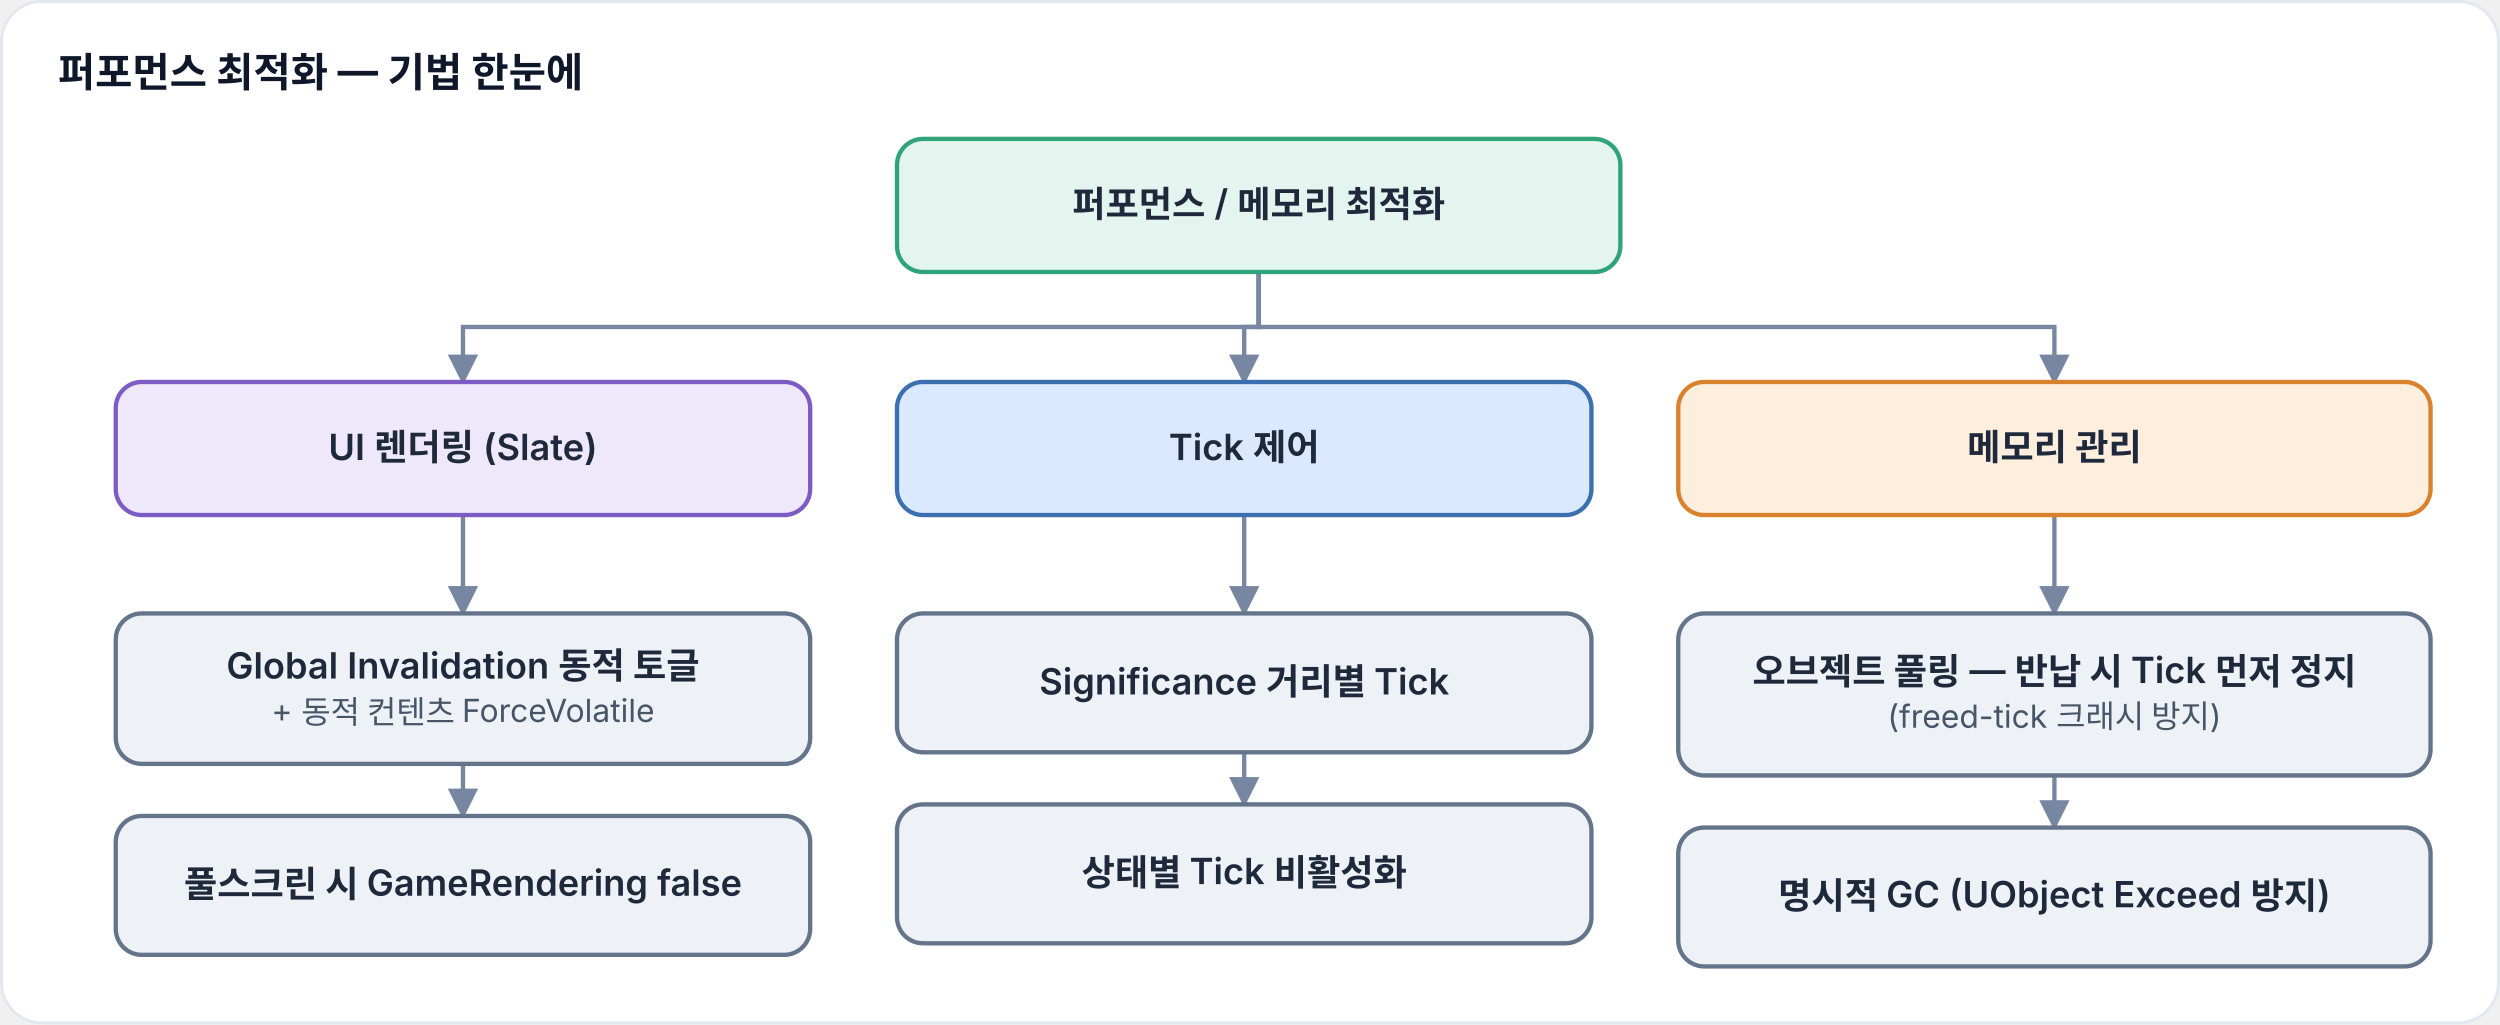
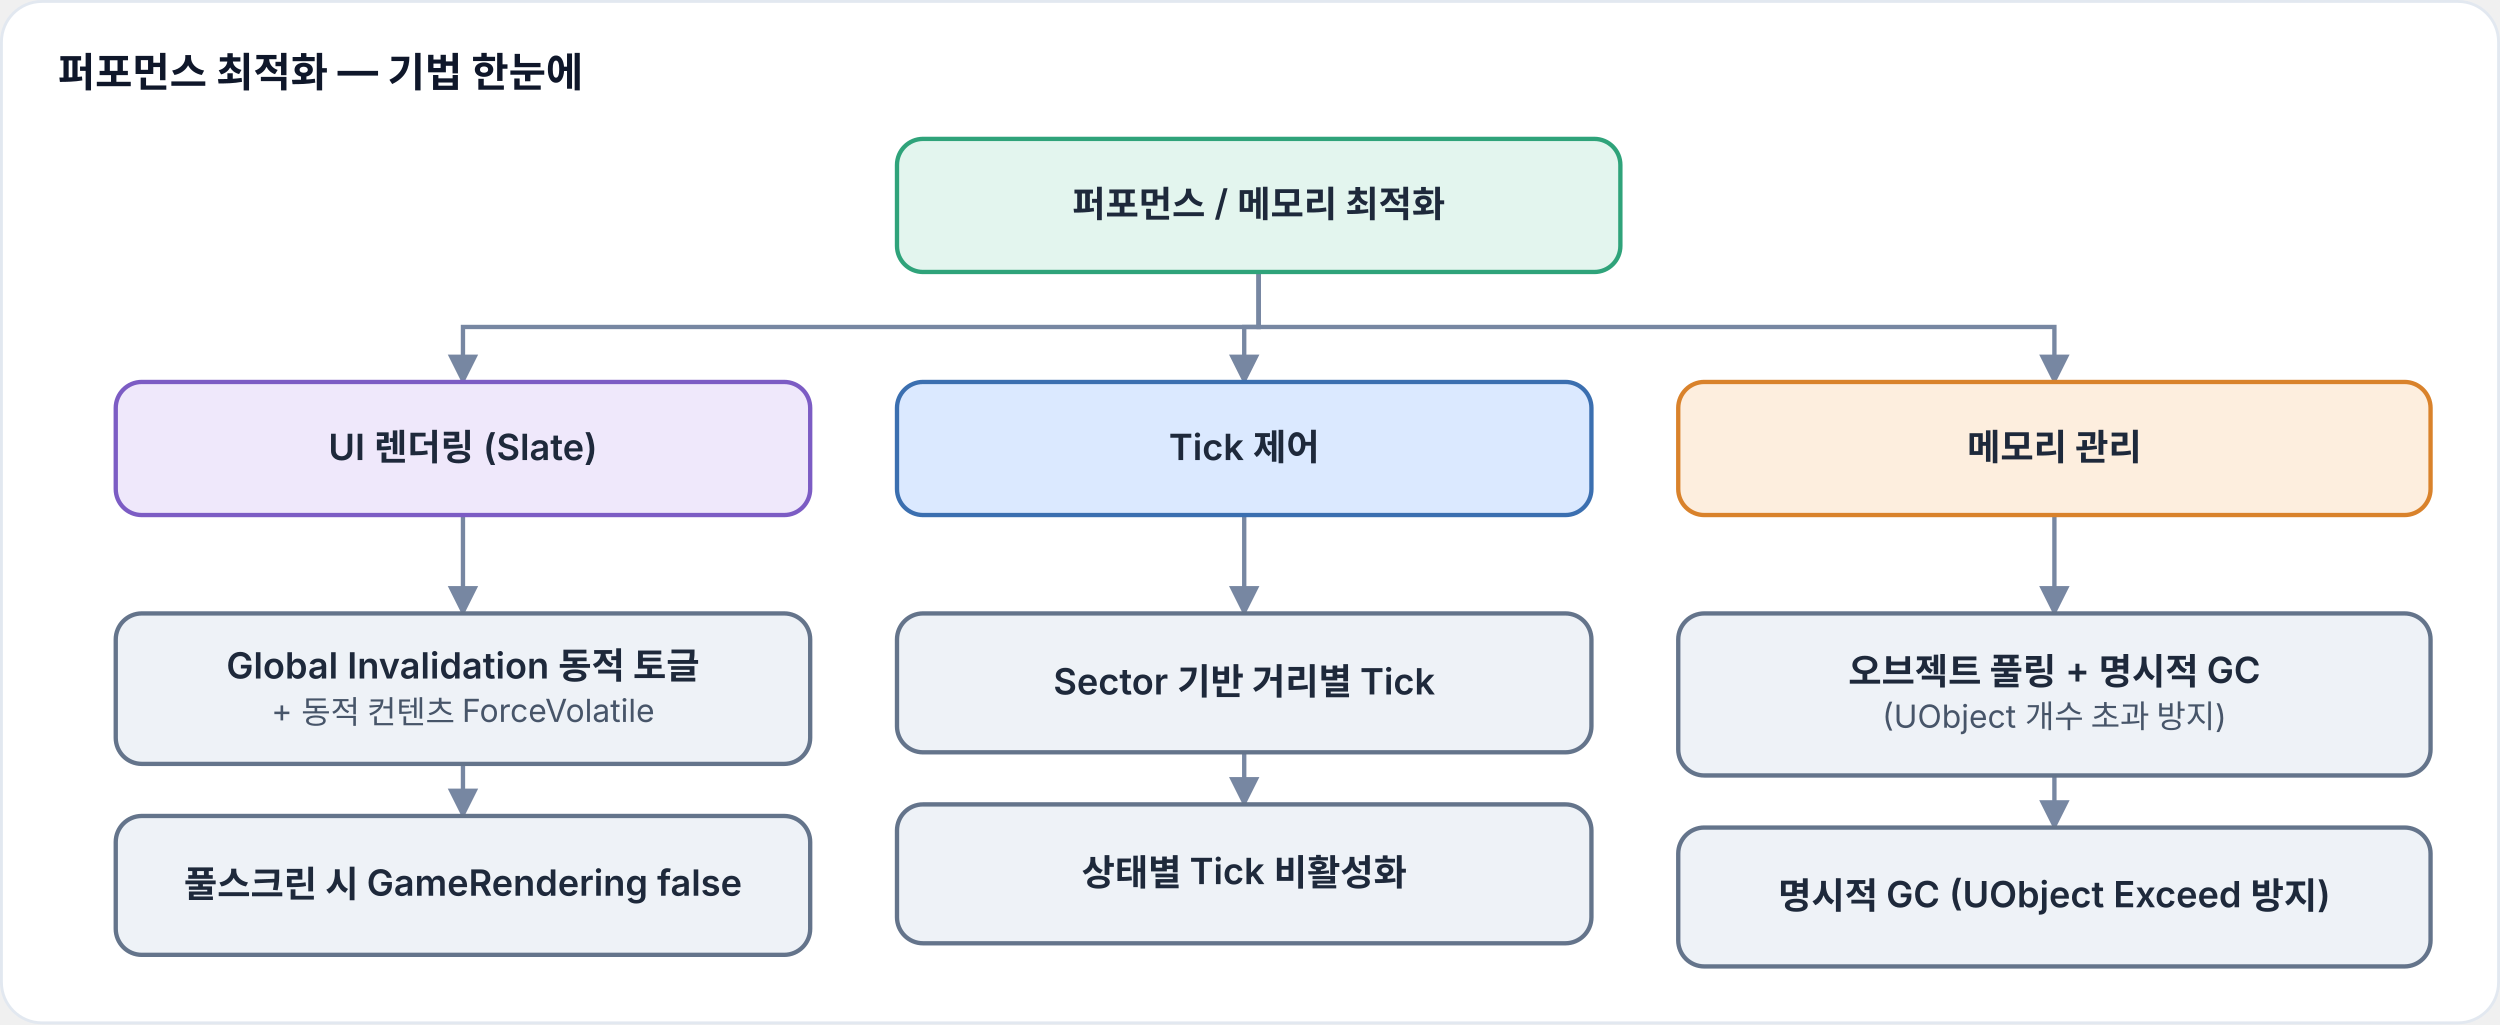
<svg xmlns="http://www.w3.org/2000/svg" viewBox="0 0 864 354" width="864" height="354" font-family="Inter, 'Malgun Gothic', sans-serif">
  <defs>
    <marker id="arrow" viewBox="0 0 10 10" refX="9" refY="5" markerWidth="7" markerHeight="7" orient="auto-start-reverse">
      <path d="M 0 0 L 10 5 L 0 10 z" fill="#7787a2" />
    </marker>
  </defs>
  <rect x="0.5" y="0.5" width="863" height="353" rx="14" fill="#ffffff" stroke="#e2e8f0" />
  <text x="20" y="30" font-size="14" font-weight="700" fill="#0f172a">퍼포먼스 최적화 — 기법 한눈에</text>
  <path d="M 435.0 94.0 L 435.0 113.0 L 160.0 113.0 L 160.0 132.0" fill="none" stroke="#7787a2" stroke-width="1.5" marker-end="url(#arrow)" />
  <path d="M 435.0 94.0 L 435.0 113.0 L 430.0 113.0 L 430.0 132.0" fill="none" stroke="#7787a2" stroke-width="1.5" marker-end="url(#arrow)" />
  <path d="M 435.0 94.0 L 435.0 113.0 L 710.0 113.0 L 710.0 132.0" fill="none" stroke="#7787a2" stroke-width="1.5" marker-end="url(#arrow)" />
  <path d="M 160.0 178.0 L 160.0 195.0 L 160.0 195.0 L 160.0 212.0" fill="none" stroke="#7787a2" stroke-width="1.5" marker-end="url(#arrow)" />
  <path d="M 160.0 264.0 L 160.0 273.0 L 160.0 273.0 L 160.0 282.0" fill="none" stroke="#7787a2" stroke-width="1.5" marker-end="url(#arrow)" />
  <path d="M 430.0 178.0 L 430.0 195.0 L 430.0 195.0 L 430.0 212.0" fill="none" stroke="#7787a2" stroke-width="1.5" marker-end="url(#arrow)" />
  <path d="M 430.0 260.0 L 430.0 269.0 L 430.0 269.0 L 430.0 278.0" fill="none" stroke="#7787a2" stroke-width="1.5" marker-end="url(#arrow)" />
  <path d="M 710.0 178.0 L 710.0 195.0 L 710.0 195.0 L 710.0 212.0" fill="none" stroke="#7787a2" stroke-width="1.5" marker-end="url(#arrow)" />
  <path d="M 710.0 268.0 L 710.0 277.0 L 710.0 277.0 L 710.0 286.0" fill="none" stroke="#7787a2" stroke-width="1.5" marker-end="url(#arrow)" />
  <rect x="310" y="48" width="250" height="46" rx="9" ry="9" fill="#e3f5ee" stroke="#2fa37a" stroke-width="1.5" />
  <text x="435.0" y="75.0" text-anchor="middle" font-size="12.5" font-weight="600" fill="#1e293b">퍼포먼스 / 메모리 최적화</text>
  <rect x="40" y="132" width="240" height="46" rx="9" ry="9" fill="#efe8fb" stroke="#7c5cc4" stroke-width="1.5" />
  <text x="160.0" y="159.0" text-anchor="middle" font-size="12.5" font-weight="600" fill="#1e293b">UI 렌더링 (Slate)</text>
  <rect x="310" y="132" width="240" height="46" rx="9" ry="9" fill="#dbe9ff" stroke="#3b6fb0" stroke-width="1.5" />
  <text x="430.0" y="159.0" text-anchor="middle" font-size="12.5" font-weight="600" fill="#1e293b">Tick 제어</text>
  <rect x="580" y="132" width="260" height="46" rx="9" ry="9" fill="#fdeede" stroke="#d9822b" stroke-width="1.5" />
  <text x="710.0" y="159.0" text-anchor="middle" font-size="12.5" font-weight="600" fill="#1e293b">메모리 관리</text>
  <rect x="40" y="212" width="240" height="52" rx="9" ry="9" fill="#eef2f7" stroke="#64748b" stroke-width="1.5" />
  <text x="160.0" y="234.5" text-anchor="middle" font-size="12.5" font-weight="600" fill="#1e293b">Global Invalidation 동적 토글</text>
  <text x="160.0" y="249.5" text-anchor="middle" font-size="11" font-weight="400" fill="#475569">+ 동적 컨텐츠 ForceVolatile</text>
  <rect x="40" y="282" width="240" height="48" rx="9" ry="9" fill="#eef2f7" stroke="#64748b" stroke-width="1.5" />
  <text x="160.0" y="310.0" text-anchor="middle" font-size="12.5" font-weight="600" fill="#1e293b">풀스크린 시 GameRendering false</text>
  <rect x="310" y="212" width="240" height="48" rx="9" ry="9" fill="#eef2f7" stroke="#64748b" stroke-width="1.5" />
-   <text x="430.0" y="240.0" text-anchor="middle" font-size="12.5" font-weight="600" fill="#1e293b">Significance 거리별 Tick</text>
+   <text x="430.0" y="240.0" text-anchor="middle" font-size="12.5" font-weight="600" fill="#1e293b">Sector 기반 거리별 Tick</text>
  <rect x="310" y="278" width="240" height="48" rx="9" ry="9" fill="#eef2f7" stroke="#64748b" stroke-width="1.5" />
  <text x="430.0" y="306.0" text-anchor="middle" font-size="12.5" font-weight="600" fill="#1e293b">상태별 Tick 비활성화</text>
  <rect x="580" y="212" width="260" height="56" rx="9" ry="9" fill="#eef2f7" stroke="#64748b" stroke-width="1.5" />
-   <text x="710.0" y="236.5" text-anchor="middle" font-size="12.5" font-weight="600" fill="#1e293b">오브젝트 풀링 — 반납 시 Tick 먼저 정지</text>
-   <text x="710.0" y="251.5" text-anchor="middle" font-size="11" font-weight="400" fill="#475569">(freed-tick 크래시 방지)</text>
+   <text x="710.0" y="236.5" text-anchor="middle" font-size="12.5" font-weight="600" fill="#1e293b">오브젝트 풀링 + 명시적 GC</text>
+   <text x="710.0" y="251.5" text-anchor="middle" font-size="11" font-weight="400" fill="#475569">(UObject 개수 초과 방지)</text>
  <rect x="580" y="286" width="260" height="48" rx="9" ry="9" fill="#eef2f7" stroke="#64748b" stroke-width="1.5" />
  <text x="710.0" y="314.0" text-anchor="middle" font-size="12.5" font-weight="600" fill="#1e293b">명시적 GC (UObject Exceed 방지)</text>
</svg>
